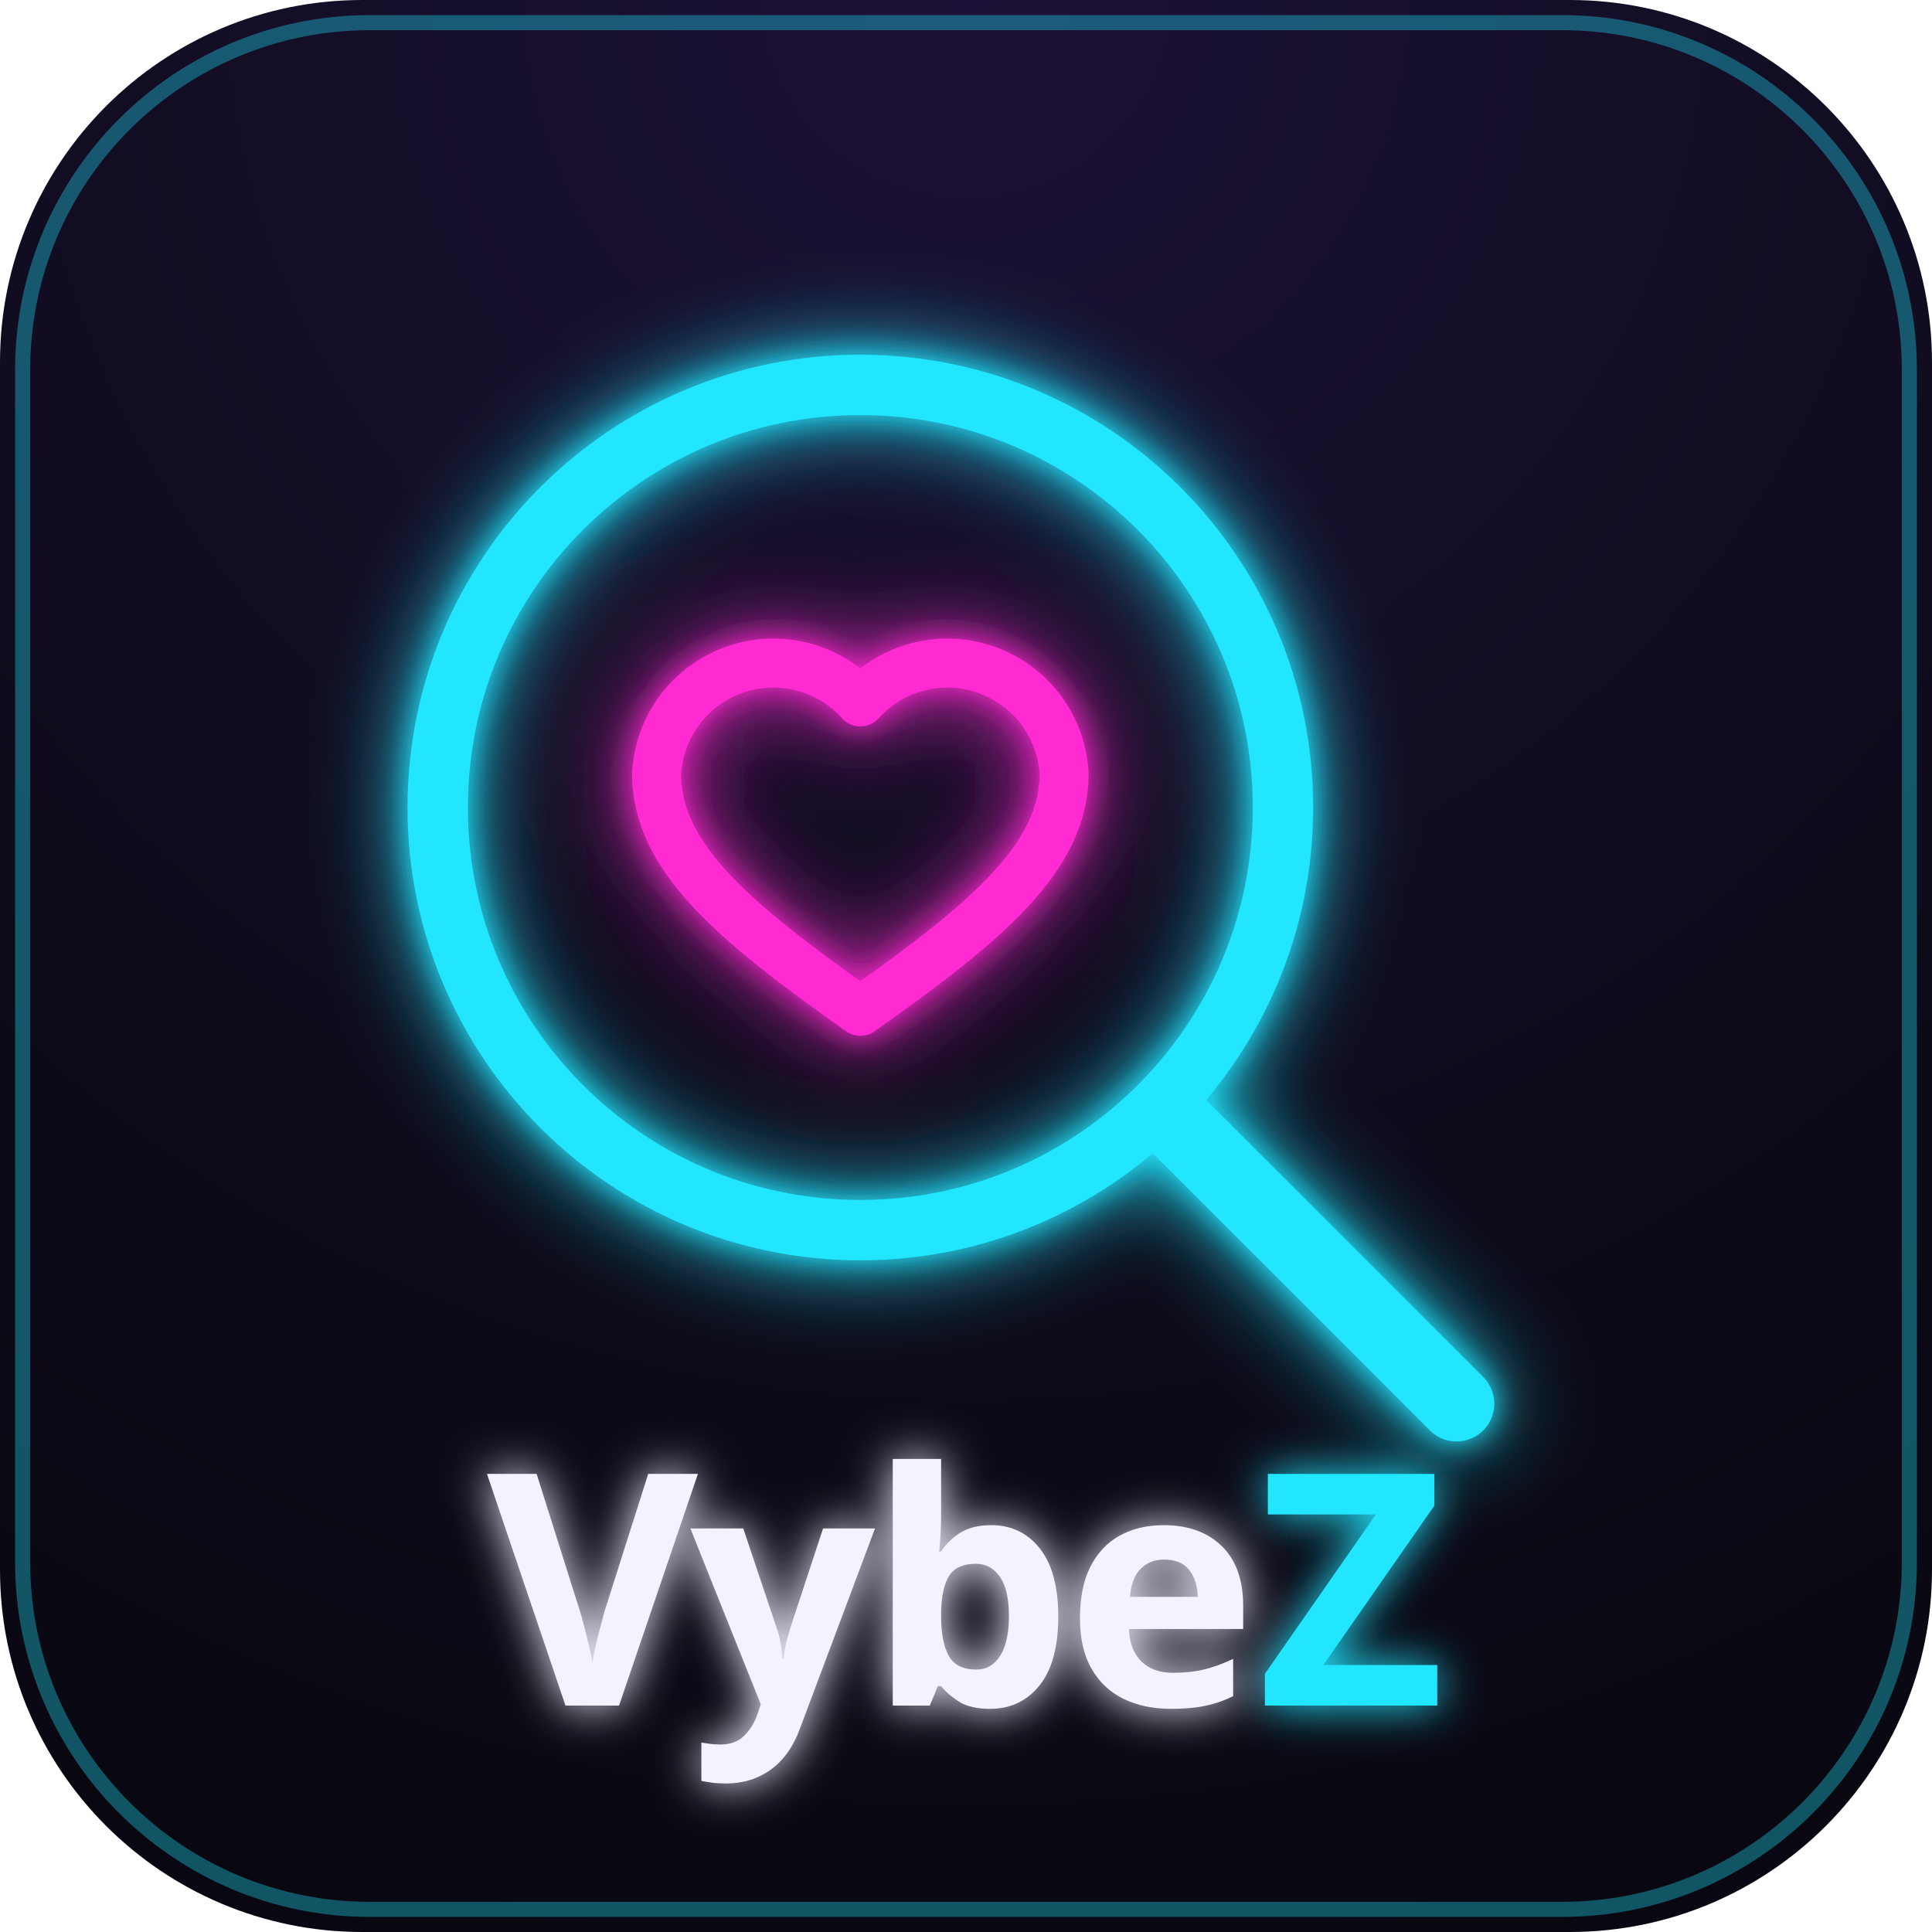
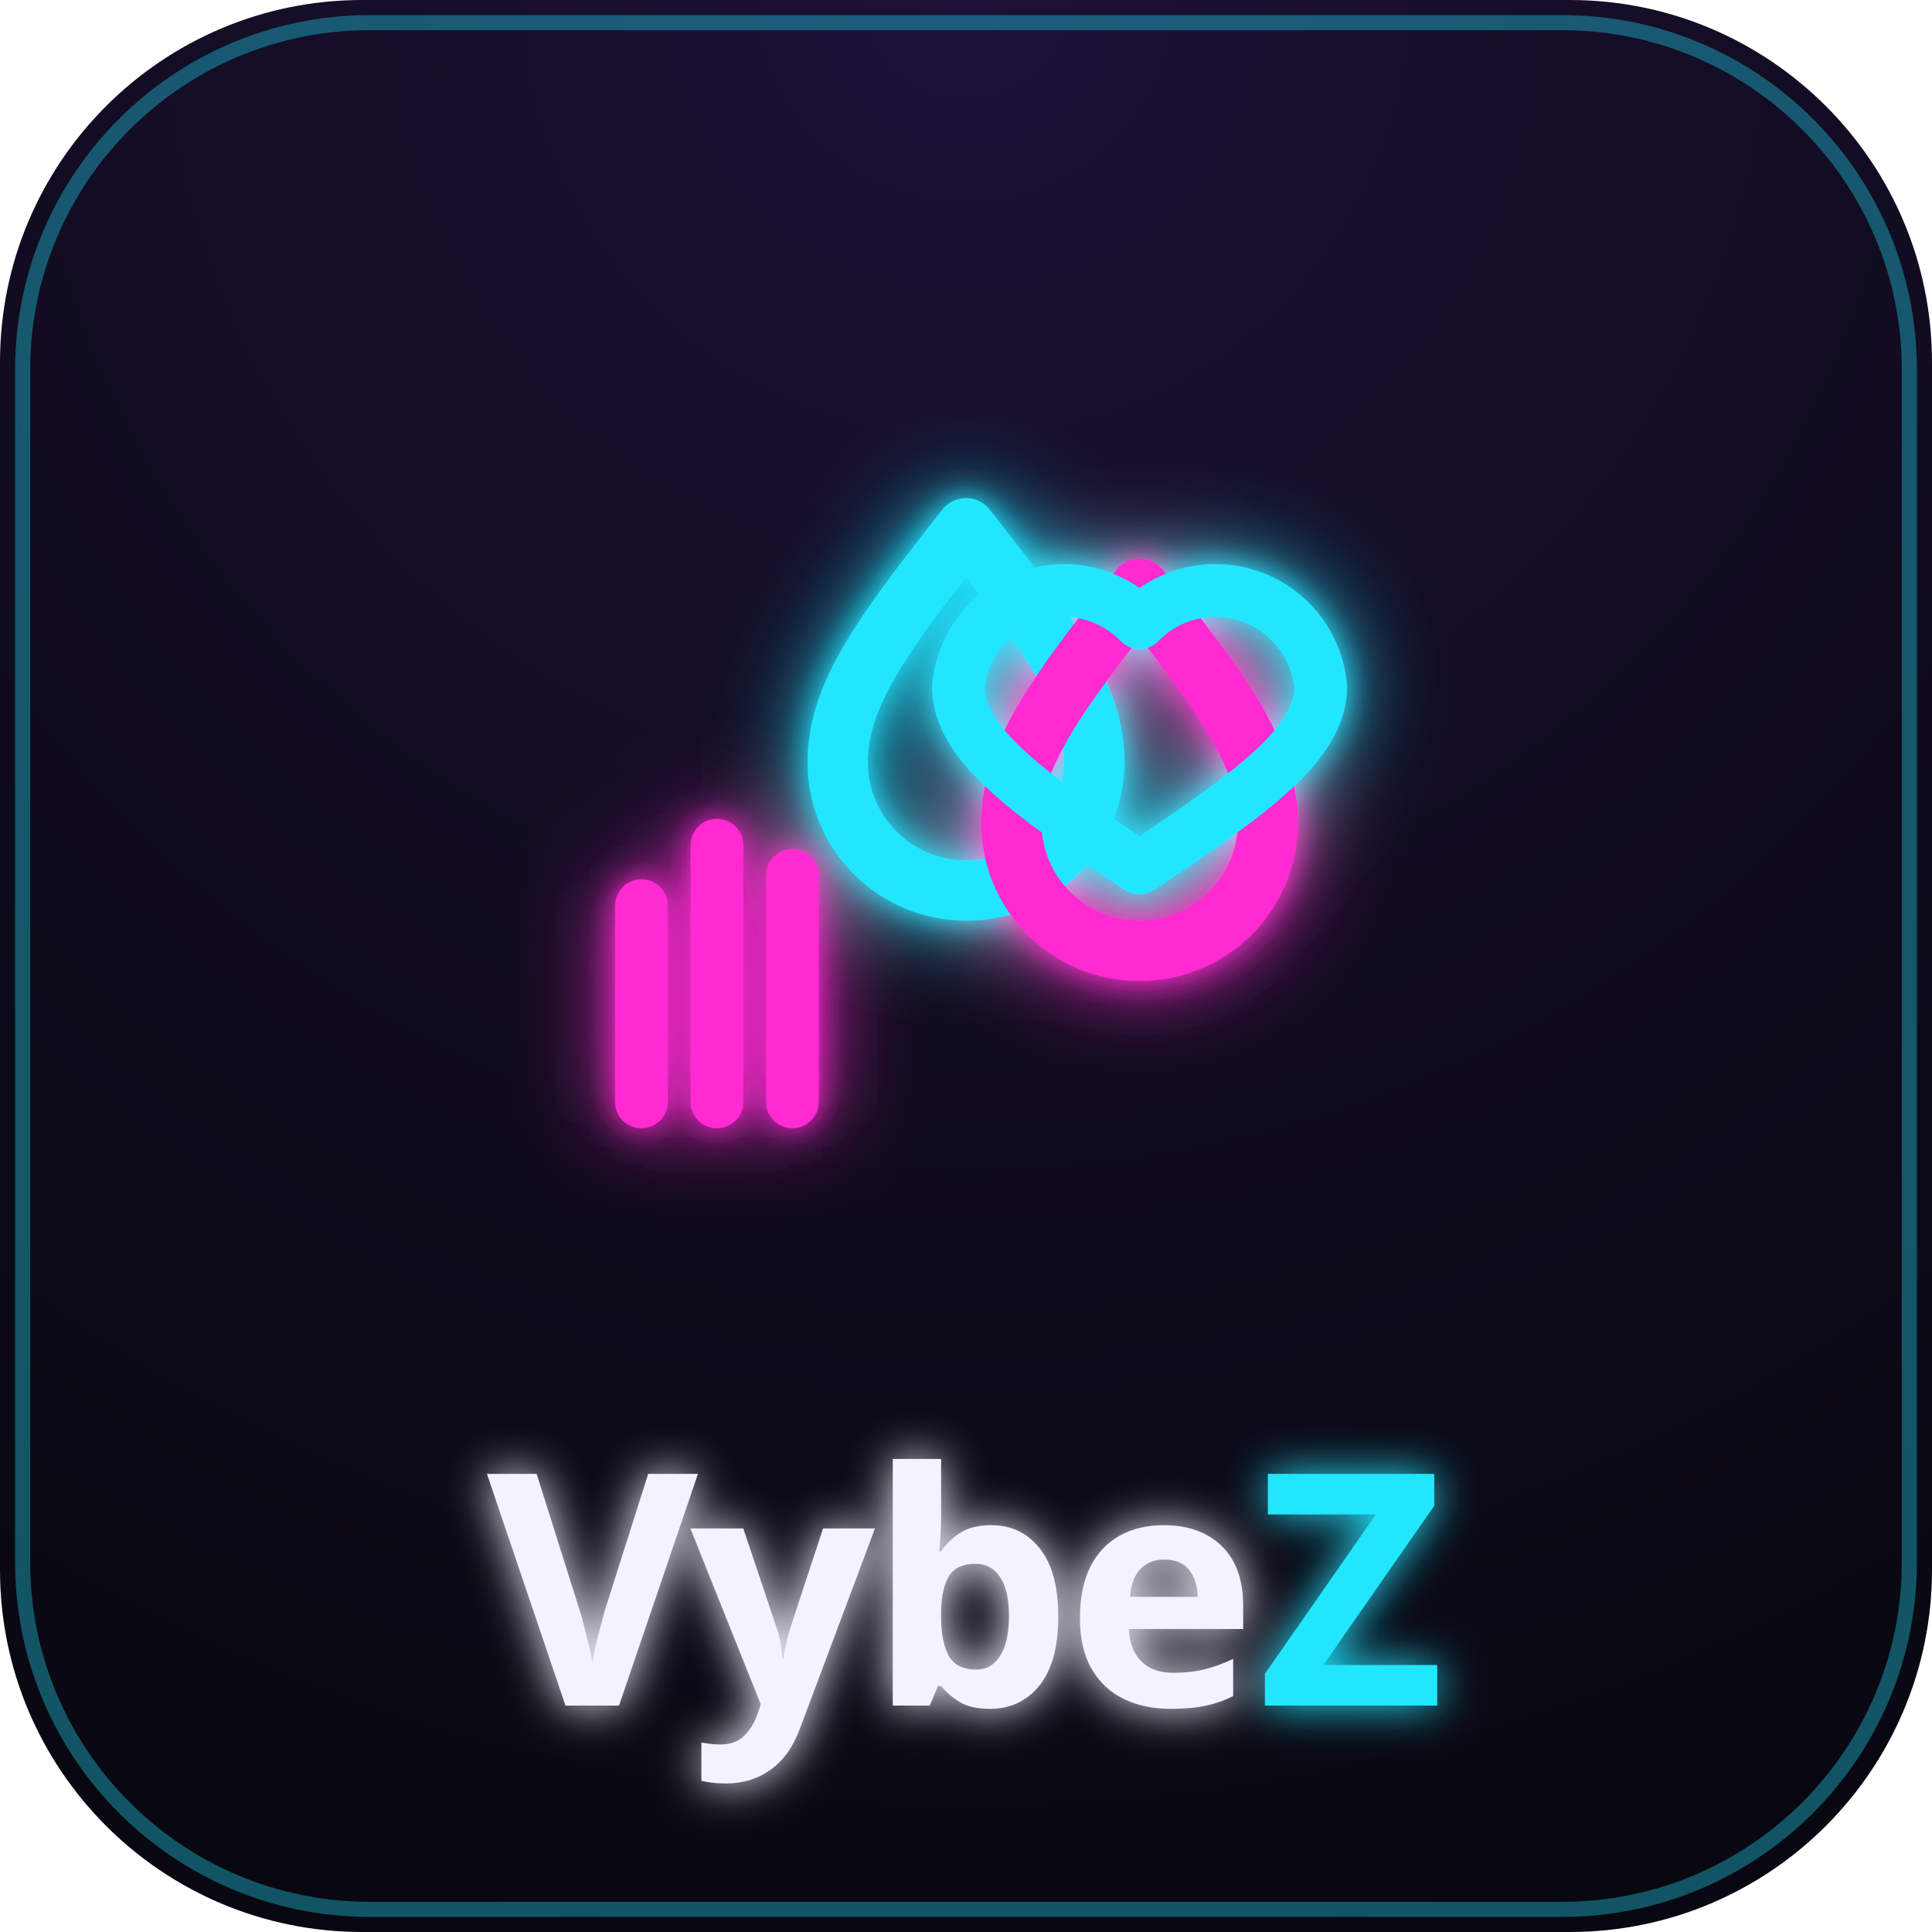
<svg xmlns="http://www.w3.org/2000/svg" viewBox="0 0 512 512" width="512" height="512" role="img" aria-label="VybeZ">
  <defs>
    <radialGradient id="bg" cx="50%" cy="0%" r="120%">
      <stop offset="0%" stop-color="#1b1136" />
      <stop offset="55%" stop-color="#0e0b1a" />
      <stop offset="100%" stop-color="#07060d" />
    </radialGradient>
    <filter id="glow" x="-40%" y="-40%" width="180%" height="180%">
      <feGaussianBlur stdDeviation="4" result="core" />
      <feGaussianBlur in="SourceGraphic" stdDeviation="12" result="bloom" />
      <feMerge>
        <feMergeNode in="bloom" />
        <feMergeNode in="core" />
        <feMergeNode in="SourceGraphic" />
      </feMerge>
    </filter>
    <filter id="glowSoft" x="-40%" y="-40%" width="180%" height="180%">
      <feGaussianBlur stdDeviation="6" result="b" />
      <feMerge>
        <feMergeNode in="b" />
        <feMergeNode in="SourceGraphic" />
      </feMerge>
    </filter>
  </defs>
  <rect width="512" height="512" rx="96" fill="url(#bg)" />
  <rect x="6" y="6" width="500" height="500" rx="92" fill="none" stroke="#22e6ff" stroke-opacity="0.35" stroke-width="4" />
  <g filter="url(#glow)" stroke-linecap="round">
-     <circle cx="228" cy="214" r="112" fill="none" stroke="#22e6ff" stroke-width="16" />
-     <path d="M228 268c-34-24-54-41-54-63a31 31 0 0 1 54-19 31 31 0 0 1 54 19c0 22-20 39-54 63z" fill="none" stroke="#ff2bd1" stroke-width="13" stroke-linejoin="round" />
-     <path d="M312 298l74 74" stroke="#22e6ff" stroke-width="20" stroke-linecap="round" />
+     <path d="M256 140c22 28 34 44 34 62a34 34 0 0 1-68 0c0-18 12-34 34-62z" fill="none" stroke="#22e6ff" stroke-width="16" stroke-linejoin="round" />
+     <path d="M302 156c22 28 34 44 34 62a34 34 0 0 1-68 0c0-18 12-34 34-62z" fill="none" stroke="#ff2bd1" stroke-width="16" stroke-linejoin="round" />
+     <path d="M302 230c-30-20-48-33-48-48a28 28 0 0 1 48-17 28 28 0 0 1 48 17c0 15-18 28-48 48z" fill="none" stroke="#22e6ff" stroke-width="14" stroke-linejoin="round" />
+     <g stroke="#ff2bd1" stroke-width="14" stroke-linecap="round" fill="none">
+       <path d="M170 240v52M190 224v68M210 232v60" />
+     </g>
  </g>
  <g font-family="Poppins, system-ui, sans-serif" font-weight="800" letter-spacing="-2">
    <text x="256" y="452" text-anchor="middle" font-size="86" fill="#f4f2ff" filter="url(#glowSoft)">Vybe<tspan fill="#22e6ff">Z</tspan>
    </text>
  </g>
</svg>
